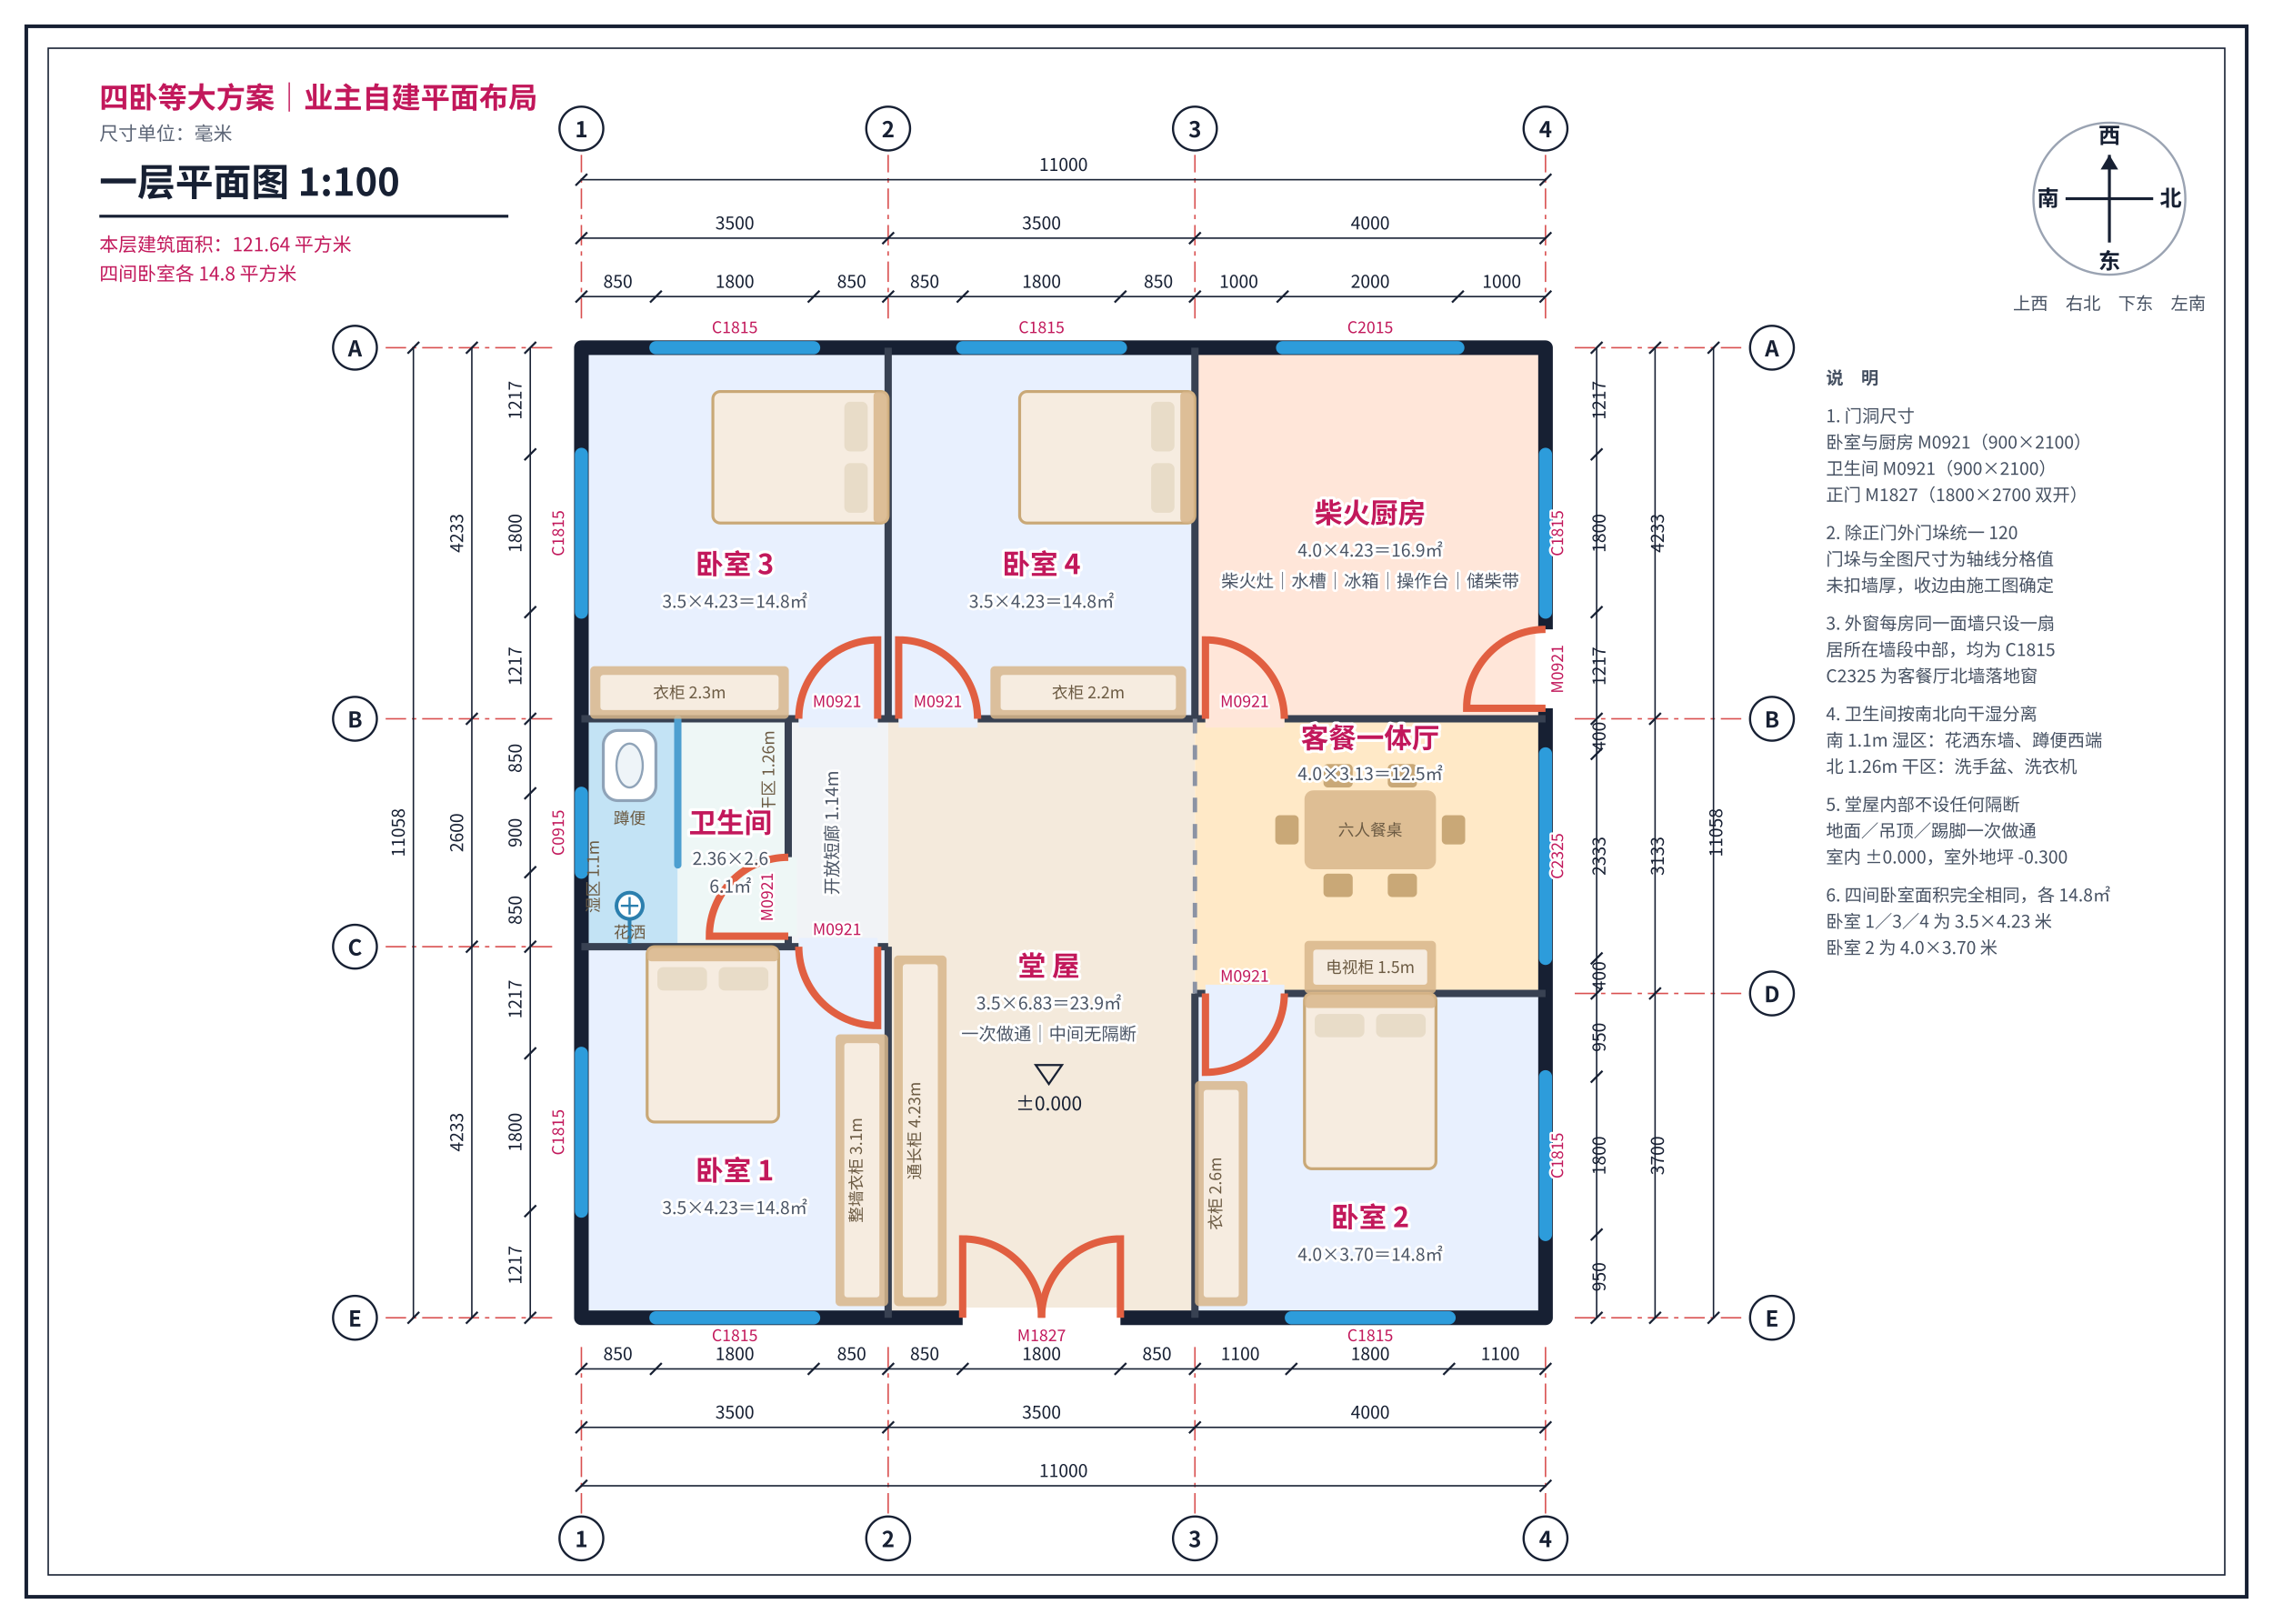
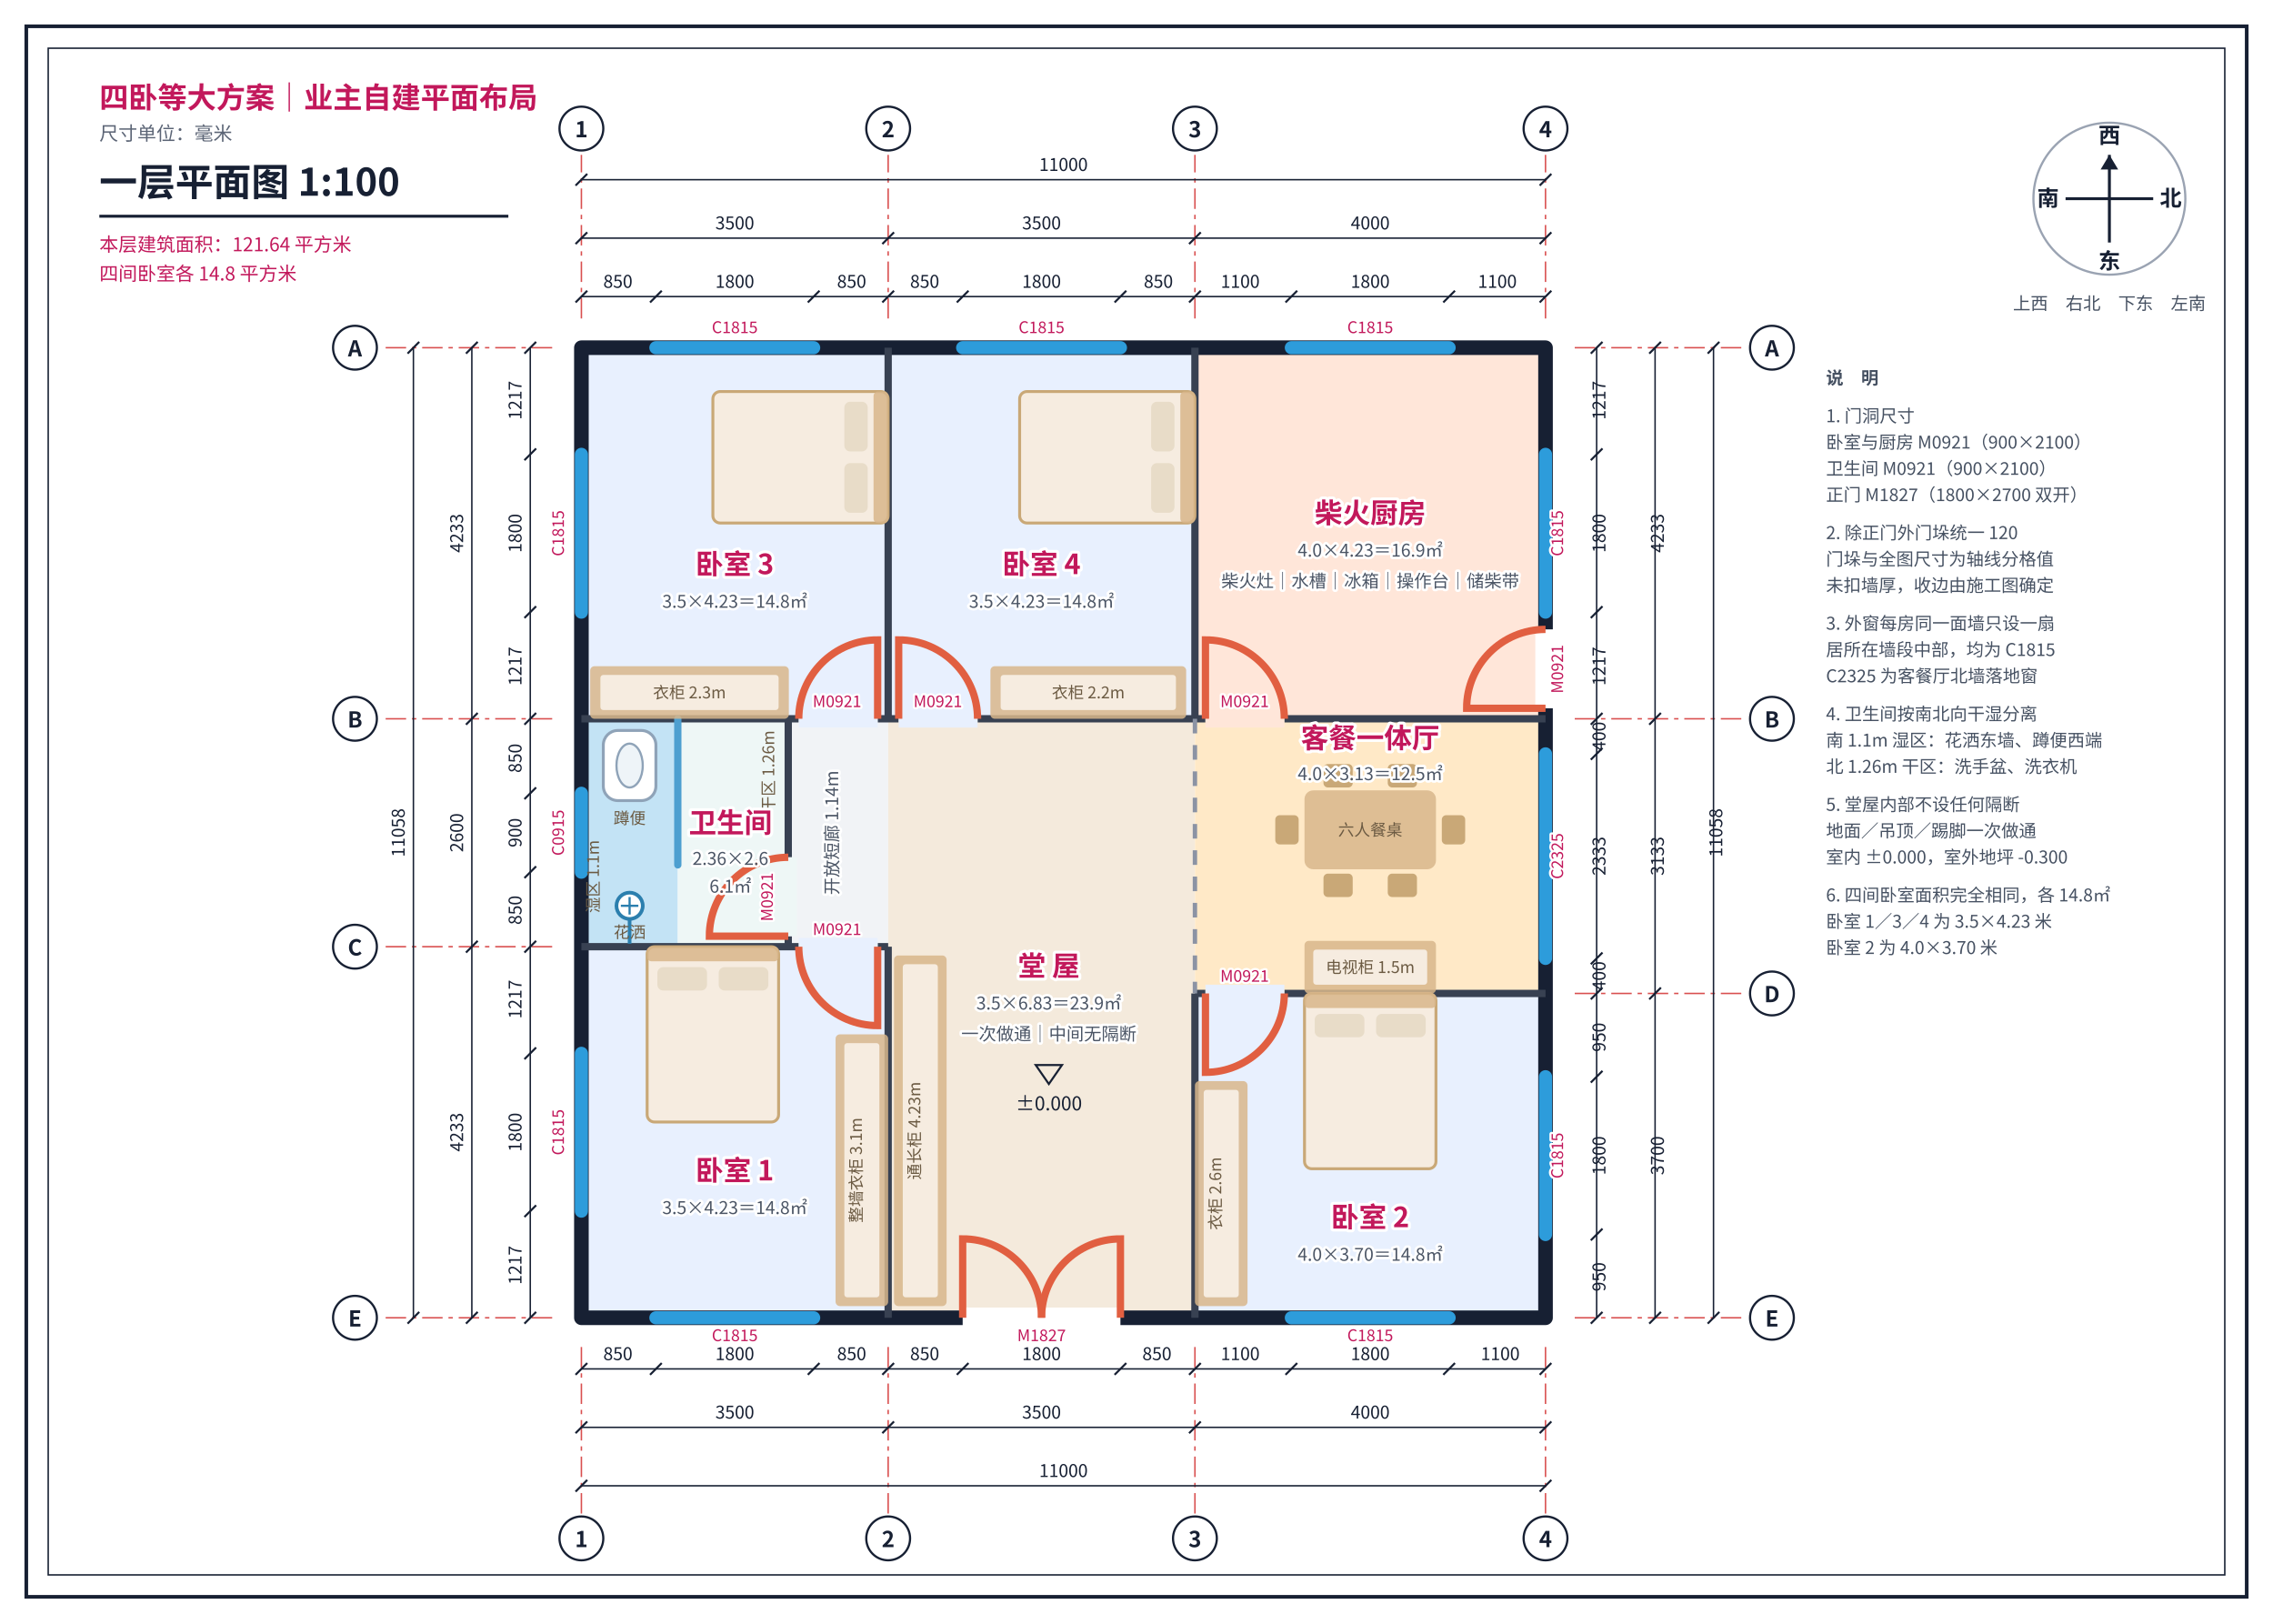
<svg xmlns="http://www.w3.org/2000/svg" viewBox="22 22 1556 1111" preserveAspectRatio="xMidYMid meet">
  <defs>
    <style>
      text { font-family: "Microsoft YaHei", "Noto Sans CJK SC", sans-serif; fill: #172033; }
      .frame { fill: none; stroke: #172033; stroke-width: 2.5; }
      .frame-in { fill: none; stroke: #172033; stroke-width: 1; }
      .sheet-title { font-size: 20px; font-weight: 700; fill: #c2185b; }
      .sheet-sub { font-size: 13px; fill: #5b6475; }
      .plan-name { font-size: 26px; font-weight: 700; }
      .area-note { font-size: 13px; fill: #c2185b; }
      .wall { stroke: #172033; stroke-width: 10; fill: none; stroke-linejoin: round; }
      .partition { stroke: #384152; stroke-width: 5; fill: none; }
      .soft { stroke: #8b93a4; stroke-width: 3; stroke-dasharray: 10 8; fill: none; }
      .glass { stroke: #4d9fd0; stroke-width: 5; stroke-linecap: round; fill: none; }
      .furni { fill: #d8b68b; opacity: 0.85; }
      .window { stroke: #2d9cdb; stroke-width: 9; stroke-linecap: round; }
      .door { stroke: #e15f41; stroke-width: 5; fill: none; }
      .axis-line { stroke: #d94f4f; stroke-width: 1; stroke-dasharray: 14 4 3 4; fill: none; }
      .axis-circle { fill: #ffffff; stroke: #172033; stroke-width: 1.5; }
      .axis-num { font-size: 15px; font-weight: 700; text-anchor: middle; }
      .dim-line { stroke: #172033; stroke-width: 1; fill: none; }
      .dim-tick { stroke: #172033; stroke-width: 1.4; fill: none; }
      .dim-num { font-size: 12px; text-anchor: middle; fill: #172033; }
      .tag { font-size: 11px; fill: #c2185b; text-anchor: middle;
        paint-order: stroke; stroke: #ffffff; stroke-width: 3px; stroke-linejoin: round; }
      .room-name { font-size: 19px; font-weight: 700; text-anchor: middle; fill: #c2185b;
        paint-order: stroke; stroke: #ffffff; stroke-width: 4px; stroke-linejoin: round; }
      .room-sub { font-size: 12px; text-anchor: middle; fill: #4b5565;
        paint-order: stroke; stroke: #ffffff; stroke-width: 3.5px; stroke-linejoin: round; }
      .furni-label { font-size: 11px; fill: #6b5a42; text-anchor: middle; }
      .lvl { font-size: 13px; text-anchor: middle; }
      .note { font-size: 12px; fill: #465162; }
    </style>
  </defs>
  <rect x="0" y="0" width="1600" height="1160" fill="#ffffff" />
  <rect x="40" y="40" width="1520" height="1075" class="frame" />
  <rect x="55" y="55" width="1490" height="1045" class="frame-in" />
  <text x="90" y="96" class="sheet-title">四卧等大方案｜业主自建平面布局</text>
  <text x="90" y="118" class="sheet-sub">尺寸单位：毫米</text>
  <path d="M420 240 V128 M630 240 V128 M840 240 V128 M1080 240 V128" class="axis-line" />
  <path d="M420 944 V1058 M630 944 V1058 M840 944 V1058 M1080 944 V1058" class="axis-line" />
  <path d="M400 260 H283 M400 514 H283 M400 670 H283 M400 924 H283" class="axis-line" />
  <path d="M1100 260 H1217 M1100 514 H1217 M1100 702 H1217 M1100 924 H1217" class="axis-line" />
  <rect x="420" y="260" width="210" height="254" fill="#e8f0fe" />
  <rect x="630" y="260" width="210" height="254" fill="#e8f0fe" />
  <rect x="840" y="260" width="240" height="254" fill="#ffe6d9" />
  <rect x="420" y="514" width="66" height="156" fill="#c3e3f5" />
  <rect x="486" y="514" width="75.6" height="156" fill="#eef7f6" />
  <rect x="561.6" y="514" width="68.4" height="156" fill="#f1f3f6" />
  <rect x="420" y="670" width="210" height="254" fill="#e8f0fe" />
  <rect x="630" y="514" width="210" height="410" fill="#f4eadc" />
  <rect x="840" y="514" width="240" height="188" fill="#ffe9c7" />
  <rect x="840" y="702" width="240" height="222" fill="#e8f0fe" />
  <rect x="420" y="260" width="660" height="664" class="wall" />
  <path d="M420 514 H568.8 M622.8 514 H637.2 M691.2 514 H847.2 M901.2 514 H1080" class="partition" />
  <path d="M630 260 V514 M840 260 V514" class="partition" />
  <path d="M561.6 514 V608.8 M561.6 662.8 V670" class="partition" />
  <path d="M420 670 H568.8 M622.8 670 H630" class="partition" />
  <path d="M630 670 V924" class="partition" />
  <path d="M840 702 V924" class="partition" />
  <path d="M840 702 H847.2 M901.2 702 H1080" class="partition" />
  <path d="M840 514 V702" class="soft" />
  <path d="M486 514 V614" class="glass" />
  <rect x="435" y="522" width="36" height="48" rx="10" fill="#ffffff" stroke="#8fa3b8" stroke-width="2" />
  <ellipse cx="453" cy="546" rx="9" ry="15" fill="#eef4f8" stroke="#8fa3b8" stroke-width="1.5" />
  <path d="M453 668 V651" stroke="#2b7fae" stroke-width="2.5" />
  <circle cx="453" cy="642" r="9" fill="#ffffff" stroke="#2b7fae" stroke-width="2.5" />
  <path d="M447 642 H459 M453 636 V648" stroke="#2b7fae" stroke-width="1.5" />
  <path d="M568.8 514 H622.8" stroke="#e8f0fe" stroke-width="12" />
  <path d="M622.8 514 V460 A54 54 0 0 0 568.8 514" class="door" />
  <path d="M561.6 608.8 V662.8" stroke="#eef7f6" stroke-width="12" />
  <path d="M561.6 662.8 H507.6 A54 54 0 0 1 561.6 608.8" class="door" />
  <path d="M568.8 670 H622.8" stroke="#e8f0fe" stroke-width="12" />
  <path d="M622.8 670 V724 A54 54 0 0 1 568.8 670" class="door" />
  <path d="M637.2 514 H691.2" stroke="#e8f0fe" stroke-width="12" />
  <path d="M637.2 514 V460 A54 54 0 0 1 691.2 514" class="door" />
  <path d="M847.2 514 H901.2" stroke="#ffe6d9" stroke-width="12" />
  <path d="M847.2 514 V460 A54 54 0 0 1 901.2 514" class="door" />
  <path d="M847.2 702 H901.2" stroke="#e8f0fe" stroke-width="12" />
  <path d="M847.2 702 V756 A54 54 0 0 0 901.2 702" class="door" />
  <path d="M681 924 H789" stroke="#ffffff" stroke-width="14" />
  <path d="M681 924 V870 A54 54 0 0 1 735 924" class="door" />
  <path d="M789 924 V870 A54 54 0 0 0 735 924" class="door" />
  <path d="M1080 452.8 V506.8" stroke="#ffffff" stroke-width="14" />
  <path d="M1080 506.8 H1026 A54 54 0 0 1 1080 452.8" class="door" />
-   <path d="M471 260 H579 M681 260 H789 M900 260 H1020" class="window" />
+   <path d="M471 260 H579 M681 260 H789 M906 260 H1014" class="window" />
  <path d="M420 333 V441 M420 565 V619 M420 743 V851" class="window" />
  <path d="M1080 333 V441 M1080 538 V678 M1080 759 V867" class="window" />
  <path d="M471 924 H579 M906 924 H1014" class="window" />
  <text x="525" y="250" class="tag">C1815</text>
  <text x="735" y="250" class="tag">C1815</text>
-   <text x="960" y="250" class="tag">C2015</text>
+   <text x="960" y="250" class="tag">C1815</text>
  <text x="408" y="387" class="tag" transform="rotate(-90 408 387)">C1815</text>
  <text x="408" y="592" class="tag" transform="rotate(-90 408 592)">C0915</text>
  <text x="408" y="797" class="tag" transform="rotate(-90 408 797)">C1815</text>
  <text x="1092" y="387" class="tag" transform="rotate(-90 1092 387)">C1815</text>
  <text x="1092" y="608" class="tag" transform="rotate(-90 1092 608)">C2325</text>
  <text x="1092" y="813" class="tag" transform="rotate(-90 1092 813)">C1815</text>
  <text x="1092" y="480" class="tag" transform="rotate(-90 1092 480)">M0921</text>
  <text x="525" y="940" class="tag">C1815</text>
  <text x="735" y="940" class="tag">M1827</text>
  <text x="960" y="940" class="tag">C1815</text>
  <text x="595" y="506" class="tag">M0921</text>
  <text x="664" y="506" class="tag">M0921</text>
  <text x="874" y="506" class="tag">M0921</text>
  <text x="595" y="662" class="tag">M0921</text>
  <text x="874" y="694" class="tag">M0921</text>
  <text x="551" y="636" class="tag" transform="rotate(-90 551 636)">M0921</text>
  <rect x="465" y="670" width="90" height="120" rx="5" fill="#f6ece0" stroke="#c9a877" stroke-width="2" />
  <rect x="465" y="670" width="90" height="10" rx="3" class="furni" />
  <rect x="472" y="684" width="34" height="16" rx="4" fill="#e8dcc8" />
  <rect x="514" y="684" width="34" height="16" rx="4" fill="#e8dcc8" />
  <rect x="915" y="702" width="90" height="120" rx="5" fill="#f6ece0" stroke="#c9a877" stroke-width="2" />
  <rect x="915" y="702" width="90" height="10" rx="3" class="furni" />
  <rect x="922" y="716" width="34" height="16" rx="4" fill="#e8dcc8" />
  <rect x="964" y="716" width="34" height="16" rx="4" fill="#e8dcc8" />
  <rect x="510" y="290" width="120" height="90" rx="5" fill="#f6ece0" stroke="#c9a877" stroke-width="2" />
  <rect x="620" y="290" width="10" height="90" rx="3" class="furni" />
  <rect x="600" y="297" width="16" height="34" rx="4" fill="#e8dcc8" />
  <rect x="600" y="339" width="16" height="34" rx="4" fill="#e8dcc8" />
  <rect x="720" y="290" width="120" height="90" rx="5" fill="#f6ece0" stroke="#c9a877" stroke-width="2" />
  <rect x="830" y="290" width="10" height="90" rx="3" class="furni" />
  <rect x="810" y="297" width="16" height="34" rx="4" fill="#e8dcc8" />
  <rect x="810" y="339" width="16" height="34" rx="4" fill="#e8dcc8" />
  <rect x="594" y="730" width="36" height="186" rx="3" class="furni" />
  <rect x="600" y="736" width="24" height="174" rx="2" fill="#f6ece0" />
  <text x="612" y="823" class="furni-label" transform="rotate(-90 612 823)">整墙衣柜 3.1m</text>
  <rect x="840" y="762" width="36" height="154" rx="3" class="furni" />
  <rect x="846" y="768" width="24" height="142" rx="2" fill="#f6ece0" />
  <text x="858" y="839" class="furni-label" transform="rotate(-90 858 839)">衣柜 2.6m</text>
  <rect x="426" y="478" width="136" height="36" rx="3" class="furni" />
  <rect x="433" y="484" width="122" height="24" rx="2" fill="#f6ece0" />
  <text x="494" y="500" class="furni-label">衣柜 2.3m</text>
  <rect x="700" y="478" width="134" height="36" rx="3" class="furni" />
  <rect x="707" y="484" width="120" height="24" rx="2" fill="#f6ece0" />
  <text x="767" y="500" class="furni-label">衣柜 2.2m</text>
  <rect x="634" y="676" width="36" height="240" rx="3" class="furni" />
  <rect x="640" y="682" width="24" height="228" rx="2" fill="#f6ece0" />
  <text x="652" y="796" class="furni-label" transform="rotate(-90 652 796)">通长柜 4.23m</text>
  <rect x="915" y="666" width="90" height="36" rx="3" class="furni" />
  <rect x="921" y="672" width="78" height="24" rx="2" fill="#f6ece0" />
  <text x="960" y="688" class="furni-label">电视柜 1.5m</text>
  <rect x="915" y="563" width="90" height="54" rx="6" class="furni" />
  <text x="960" y="594" class="furni-label">六人餐桌</text>
  <rect x="928" y="545" width="20" height="16" rx="3" fill="#c9a877" />
  <rect x="972" y="545" width="20" height="16" rx="3" fill="#c9a877" />
  <rect x="928" y="620" width="20" height="16" rx="3" fill="#c9a877" />
  <rect x="972" y="620" width="20" height="16" rx="3" fill="#c9a877" />
  <rect x="895" y="580" width="16" height="20" rx="3" fill="#c9a877" />
  <rect x="1009" y="580" width="16" height="20" rx="3" fill="#c9a877" />
  <text x="525" y="415" class="room-name">卧室 3</text>
  <text x="525" y="438" class="room-sub">3.5×4.23＝14.8㎡</text>
  <text x="735" y="415" class="room-name">卧室 4</text>
  <text x="735" y="438" class="room-sub">3.5×4.23＝14.8㎡</text>
  <text x="960" y="380" class="room-name">柴火厨房</text>
  <text x="960" y="403" class="room-sub">4.0×4.23＝16.9㎡</text>
  <text x="960" y="424" class="room-sub">柴火灶｜水槽｜冰箱｜操作台｜储柴带</text>
  <text x="453" y="586" class="furni-label">蹲便</text>
  <text x="432" y="622" class="furni-label" transform="rotate(-90 432 622)">湿区 1.1m</text>
  <text x="453" y="664" class="furni-label">花洒</text>
  <text x="552" y="550" class="furni-label" transform="rotate(-90 552 550)">干区 1.26m</text>
  <text x="522" y="592" class="room-name">卫生间</text>
  <text x="522" y="614" class="room-sub">2.36×2.6</text>
  <text x="522" y="633" class="room-sub">6.1㎡</text>
  <text x="595.8" y="592" class="room-sub" transform="rotate(-90 595.8 592)">开放短廊 1.14m</text>
  <text x="525" y="830" class="room-name">卧室 1</text>
  <text x="525" y="853" class="room-sub">3.5×4.23＝14.8㎡</text>
  <text x="740" y="690" class="room-name">堂 屋</text>
  <text x="740" y="713" class="room-sub">3.5×6.83＝23.9㎡</text>
  <text x="740" y="734" class="room-sub">一次做通｜中间无隔断</text>
  <text x="960" y="534" class="room-name">客餐一体厅</text>
  <text x="960" y="556" class="room-sub">4.0×3.13＝12.5㎡</text>
  <text x="960" y="862" class="room-name">卧室 2</text>
  <text x="960" y="885" class="room-sub">4.0×3.70＝14.8㎡</text>
  <path d="M740 764 l-9,-13 h18 z" fill="none" stroke="#172033" stroke-width="1.4" />
  <text x="740" y="782" class="lvl">±0.000</text>
  <circle cx="420" cy="110" r="15" class="axis-circle" />
  <text x="420" y="116" class="axis-num">1</text>
  <circle cx="630" cy="110" r="15" class="axis-circle" />
  <text x="630" y="116" class="axis-num">2</text>
  <circle cx="840" cy="110" r="15" class="axis-circle" />
  <text x="840" y="116" class="axis-num">3</text>
  <circle cx="1080" cy="110" r="15" class="axis-circle" />
  <text x="1080" y="116" class="axis-num">4</text>
  <circle cx="420" cy="1075" r="15" class="axis-circle" />
  <text x="420" y="1081" class="axis-num">1</text>
  <circle cx="630" cy="1075" r="15" class="axis-circle" />
  <text x="630" y="1081" class="axis-num">2</text>
  <circle cx="840" cy="1075" r="15" class="axis-circle" />
  <text x="840" y="1081" class="axis-num">3</text>
  <circle cx="1080" cy="1075" r="15" class="axis-circle" />
  <text x="1080" y="1081" class="axis-num">4</text>
  <circle cx="265" cy="260" r="15" class="axis-circle" />
  <text x="265" y="266" class="axis-num">A</text>
  <circle cx="265" cy="514" r="15" class="axis-circle" />
  <text x="265" y="520" class="axis-num">B</text>
  <circle cx="265" cy="670" r="15" class="axis-circle" />
  <text x="265" y="676" class="axis-num">C</text>
  <circle cx="265" cy="924" r="15" class="axis-circle" />
  <text x="265" y="930" class="axis-num">E</text>
  <circle cx="1235" cy="260" r="15" class="axis-circle" />
  <text x="1235" y="266" class="axis-num">A</text>
  <circle cx="1235" cy="514" r="15" class="axis-circle" />
  <text x="1235" y="520" class="axis-num">B</text>
  <circle cx="1235" cy="702" r="15" class="axis-circle" />
  <text x="1235" y="708" class="axis-num">D</text>
  <circle cx="1235" cy="924" r="15" class="axis-circle" />
  <text x="1235" y="930" class="axis-num">E</text>
  <path d="M420 225 H1080" class="dim-line" />
-   <path d="M416 229 L424 221 M467 229 L475 221 M575 229 L583 221 M626 229 L634 221 M677 229 L685 221 M785 229 L793 221 M836 229 L844 221 M896 229 L904 221 M1016 229 L1024 221 M1076 229 L1084 221" class="dim-tick" />
+   <path d="M416 229 L424 221 M467 229 L475 221 M575 229 L583 221 M626 229 L634 221 M677 229 L685 221 M785 229 L793 221 M836 229 L844 221 M902 229 L910 221 M1010 229 L1018 221 M1076 229 L1084 221" class="dim-tick" />
  <text x="445" y="219" class="dim-num">850</text>
  <text x="525" y="219" class="dim-num">1800</text>
  <text x="605" y="219" class="dim-num">850</text>
  <text x="655" y="219" class="dim-num">850</text>
  <text x="735" y="219" class="dim-num">1800</text>
  <text x="815" y="219" class="dim-num">850</text>
-   <text x="870" y="219" class="dim-num">1000</text>
-   <text x="960" y="219" class="dim-num">2000</text>
-   <text x="1050" y="219" class="dim-num">1000</text>
+   <text x="871" y="219" class="dim-num">1100</text>
+   <text x="960" y="219" class="dim-num">1800</text>
+   <text x="1047" y="219" class="dim-num">1100</text>
  <path d="M420 185 H1080" class="dim-line" />
  <path d="M416 189 L424 181 M626 189 L634 181 M836 189 L844 181 M1076 189 L1084 181" class="dim-tick" />
  <text x="525" y="179" class="dim-num">3500</text>
  <text x="735" y="179" class="dim-num">3500</text>
  <text x="960" y="179" class="dim-num">4000</text>
  <path d="M420 145 H1080" class="dim-line" />
  <path d="M416 149 L424 141 M1076 149 L1084 141" class="dim-tick" />
  <text x="750" y="139" class="dim-num">11000</text>
  <path d="M420 959 H1080" class="dim-line" />
  <path d="M416 963 L424 955 M467 963 L475 955 M575 963 L583 955 M626 963 L634 955 M677 963 L685 955 M785 963 L793 955 M836 963 L844 955 M902 963 L910 955 M1010 963 L1018 955 M1076 963 L1084 955" class="dim-tick" />
  <text x="445" y="953" class="dim-num">850</text>
  <text x="525" y="953" class="dim-num">1800</text>
  <text x="605" y="953" class="dim-num">850</text>
  <text x="655" y="953" class="dim-num">850</text>
  <text x="735" y="953" class="dim-num">1800</text>
  <text x="814" y="953" class="dim-num">850</text>
  <text x="871" y="953" class="dim-num">1100</text>
  <text x="960" y="953" class="dim-num">1800</text>
  <text x="1049" y="953" class="dim-num">1100</text>
  <path d="M420 999 H1080" class="dim-line" />
  <path d="M416 1003 L424 995 M626 1003 L634 995 M836 1003 L844 995 M1076 1003 L1084 995" class="dim-tick" />
  <text x="525" y="993" class="dim-num">3500</text>
  <text x="735" y="993" class="dim-num">3500</text>
  <text x="960" y="993" class="dim-num">4000</text>
  <path d="M420 1039 H1080" class="dim-line" />
  <path d="M416 1043 L424 1035 M1076 1043 L1084 1035" class="dim-tick" />
  <text x="750" y="1033" class="dim-num">11000</text>
  <path d="M385 260 V924" class="dim-line" />
  <path d="M381 264 L389 256 M381 337 L389 329 M381 445 L389 437 M381 518 L389 510 M381 569 L389 561 M381 623 L389 615 M381 674 L389 666 M381 747 L389 739 M381 855 L389 847 M381 928 L389 920" class="dim-tick" />
  <text x="379" y="296" class="dim-num" transform="rotate(-90 379 296)">1217</text>
  <text x="379" y="387" class="dim-num" transform="rotate(-90 379 387)">1800</text>
  <text x="379" y="478" class="dim-num" transform="rotate(-90 379 478)">1217</text>
  <text x="379" y="541" class="dim-num" transform="rotate(-90 379 541)">850</text>
  <text x="379" y="592" class="dim-num" transform="rotate(-90 379 592)">900</text>
  <text x="379" y="645" class="dim-num" transform="rotate(-90 379 645)">850</text>
  <text x="379" y="706" class="dim-num" transform="rotate(-90 379 706)">1217</text>
  <text x="379" y="797" class="dim-num" transform="rotate(-90 379 797)">1800</text>
  <text x="379" y="888" class="dim-num" transform="rotate(-90 379 888)">1217</text>
  <path d="M345 260 V924" class="dim-line" />
  <path d="M341 264 L349 256 M341 518 L349 510 M341 674 L349 666 M341 928 L349 920" class="dim-tick" />
  <text x="339" y="387" class="dim-num" transform="rotate(-90 339 387)">4233</text>
  <text x="339" y="592" class="dim-num" transform="rotate(-90 339 592)">2600</text>
  <text x="339" y="797" class="dim-num" transform="rotate(-90 339 797)">4233</text>
  <path d="M305 260 V924" class="dim-line" />
  <path d="M301 264 L309 256 M301 928 L309 920" class="dim-tick" />
  <text x="299" y="592" class="dim-num" transform="rotate(-90 299 592)">11058</text>
  <path d="M1115 260 V924" class="dim-line" />
  <path d="M1111 264 L1119 256 M1111 337 L1119 329 M1111 445 L1119 437 M1111 518 L1119 510 M1111 542 L1119 534 M1111 682 L1119 674 M1111 706 L1119 698 M1111 763 L1119 755 M1111 871 L1119 863 M1111 928 L1119 920" class="dim-tick" />
  <text x="1121" y="296" class="dim-num" transform="rotate(-90 1121 296)">1217</text>
  <text x="1121" y="387" class="dim-num" transform="rotate(-90 1121 387)">1800</text>
  <text x="1121" y="478" class="dim-num" transform="rotate(-90 1121 478)">1217</text>
  <text x="1121" y="526" class="dim-num" transform="rotate(-90 1121 526)">400</text>
  <text x="1121" y="608" class="dim-num" transform="rotate(-90 1121 608)">2333</text>
  <text x="1121" y="690" class="dim-num" transform="rotate(-90 1121 690)">400</text>
  <text x="1121" y="732" class="dim-num" transform="rotate(-90 1121 732)">950</text>
  <text x="1121" y="813" class="dim-num" transform="rotate(-90 1121 813)">1800</text>
  <text x="1121" y="896" class="dim-num" transform="rotate(-90 1121 896)">950</text>
  <path d="M1155 260 V924" class="dim-line" />
  <path d="M1151 264 L1159 256 M1151 518 L1159 510 M1151 706 L1159 698 M1151 928 L1159 920" class="dim-tick" />
  <text x="1161" y="387" class="dim-num" transform="rotate(-90 1161 387)">4233</text>
  <text x="1161" y="608" class="dim-num" transform="rotate(-90 1161 608)">3133</text>
  <text x="1161" y="813" class="dim-num" transform="rotate(-90 1161 813)">3700</text>
  <path d="M1195 260 V924" class="dim-line" />
  <path d="M1191 264 L1199 256 M1191 928 L1199 920" class="dim-tick" />
  <text x="1201" y="592" class="dim-num" transform="rotate(-90 1201 592)">11058</text>
  <text x="90" y="156" class="plan-name">一层平面图 1:100</text>
  <path d="M90 170 H370" stroke="#172033" stroke-width="2" />
  <text x="90" y="194" class="area-note">本层建筑面积：121.64 平方米</text>
  <text x="90" y="214" class="area-note">四间卧室各 14.8 平方米</text>
  <g transform="translate(1272 285)">
    <text x="0" y="0" class="note" font-weight="700">说　明</text>
    <text x="0" y="26" class="note">1. 门洞尺寸</text>
    <text x="0" y="44" class="note">　 卧室与厨房 M0921（900×2100）</text>
    <text x="0" y="62" class="note">　 卫生间 M0921（900×2100）</text>
    <text x="0" y="80" class="note">　 正门 M1827（1800×2700 双开）</text>
    <text x="0" y="106" class="note">2. 除正门外门垛统一 120</text>
    <text x="0" y="124" class="note">　 门垛与全图尺寸为轴线分格值</text>
    <text x="0" y="142" class="note">　 未扣墙厚，收边由施工图确定</text>
    <text x="0" y="168" class="note">3. 外窗每房同一面墙只设一扇</text>
    <text x="0" y="186" class="note">　 居所在墙段中部，均为 C1815</text>
    <text x="0" y="204" class="note">　 C2325 为客餐厅北墙落地窗</text>
    <text x="0" y="230" class="note">4. 卫生间按南北向干湿分离</text>
    <text x="0" y="248" class="note">　 南 1.1m 湿区：花洒东墙、蹲便西端</text>
    <text x="0" y="266" class="note">　 北 1.26m 干区：洗手盆、洗衣机</text>
    <text x="0" y="292" class="note">5. 堂屋内部不设任何隔断</text>
    <text x="0" y="310" class="note">　 地面／吊顶／踢脚一次做通</text>
    <text x="0" y="328" class="note">　 室内 ±0.000，室外地坪 -0.300</text>
    <text x="0" y="354" class="note">6. 四间卧室面积完全相同，各 14.8㎡</text>
    <text x="0" y="372" class="note">　 卧室 1／3／4 为 3.5×4.23 米</text>
    <text x="0" y="390" class="note">　 卧室 2 为 4.0×3.70 米</text>
  </g>
  <g transform="translate(1466 158)">
    <circle cx="0" cy="0" r="52" fill="#ffffff" stroke="#9aa3b2" stroke-width="1.5" />
    <path d="M0 30 V-30" stroke="#172033" stroke-width="2" />
    <path d="M-30 0 H30" stroke="#172033" stroke-width="2" />
    <path d="M0 -30 l-6,10 h12 z" fill="#172033" />
    <text x="0" y="-38" class="axis-num" font-size="13">西</text>
    <text x="0" y="48" class="axis-num" font-size="13">东</text>
    <text x="-42" y="5" class="axis-num" font-size="13">南</text>
    <text x="42" y="5" class="axis-num" font-size="13">北</text>
    <text x="0" y="76" class="note" text-anchor="middle">上西　右北　下东　左南</text>
  </g>
</svg>
